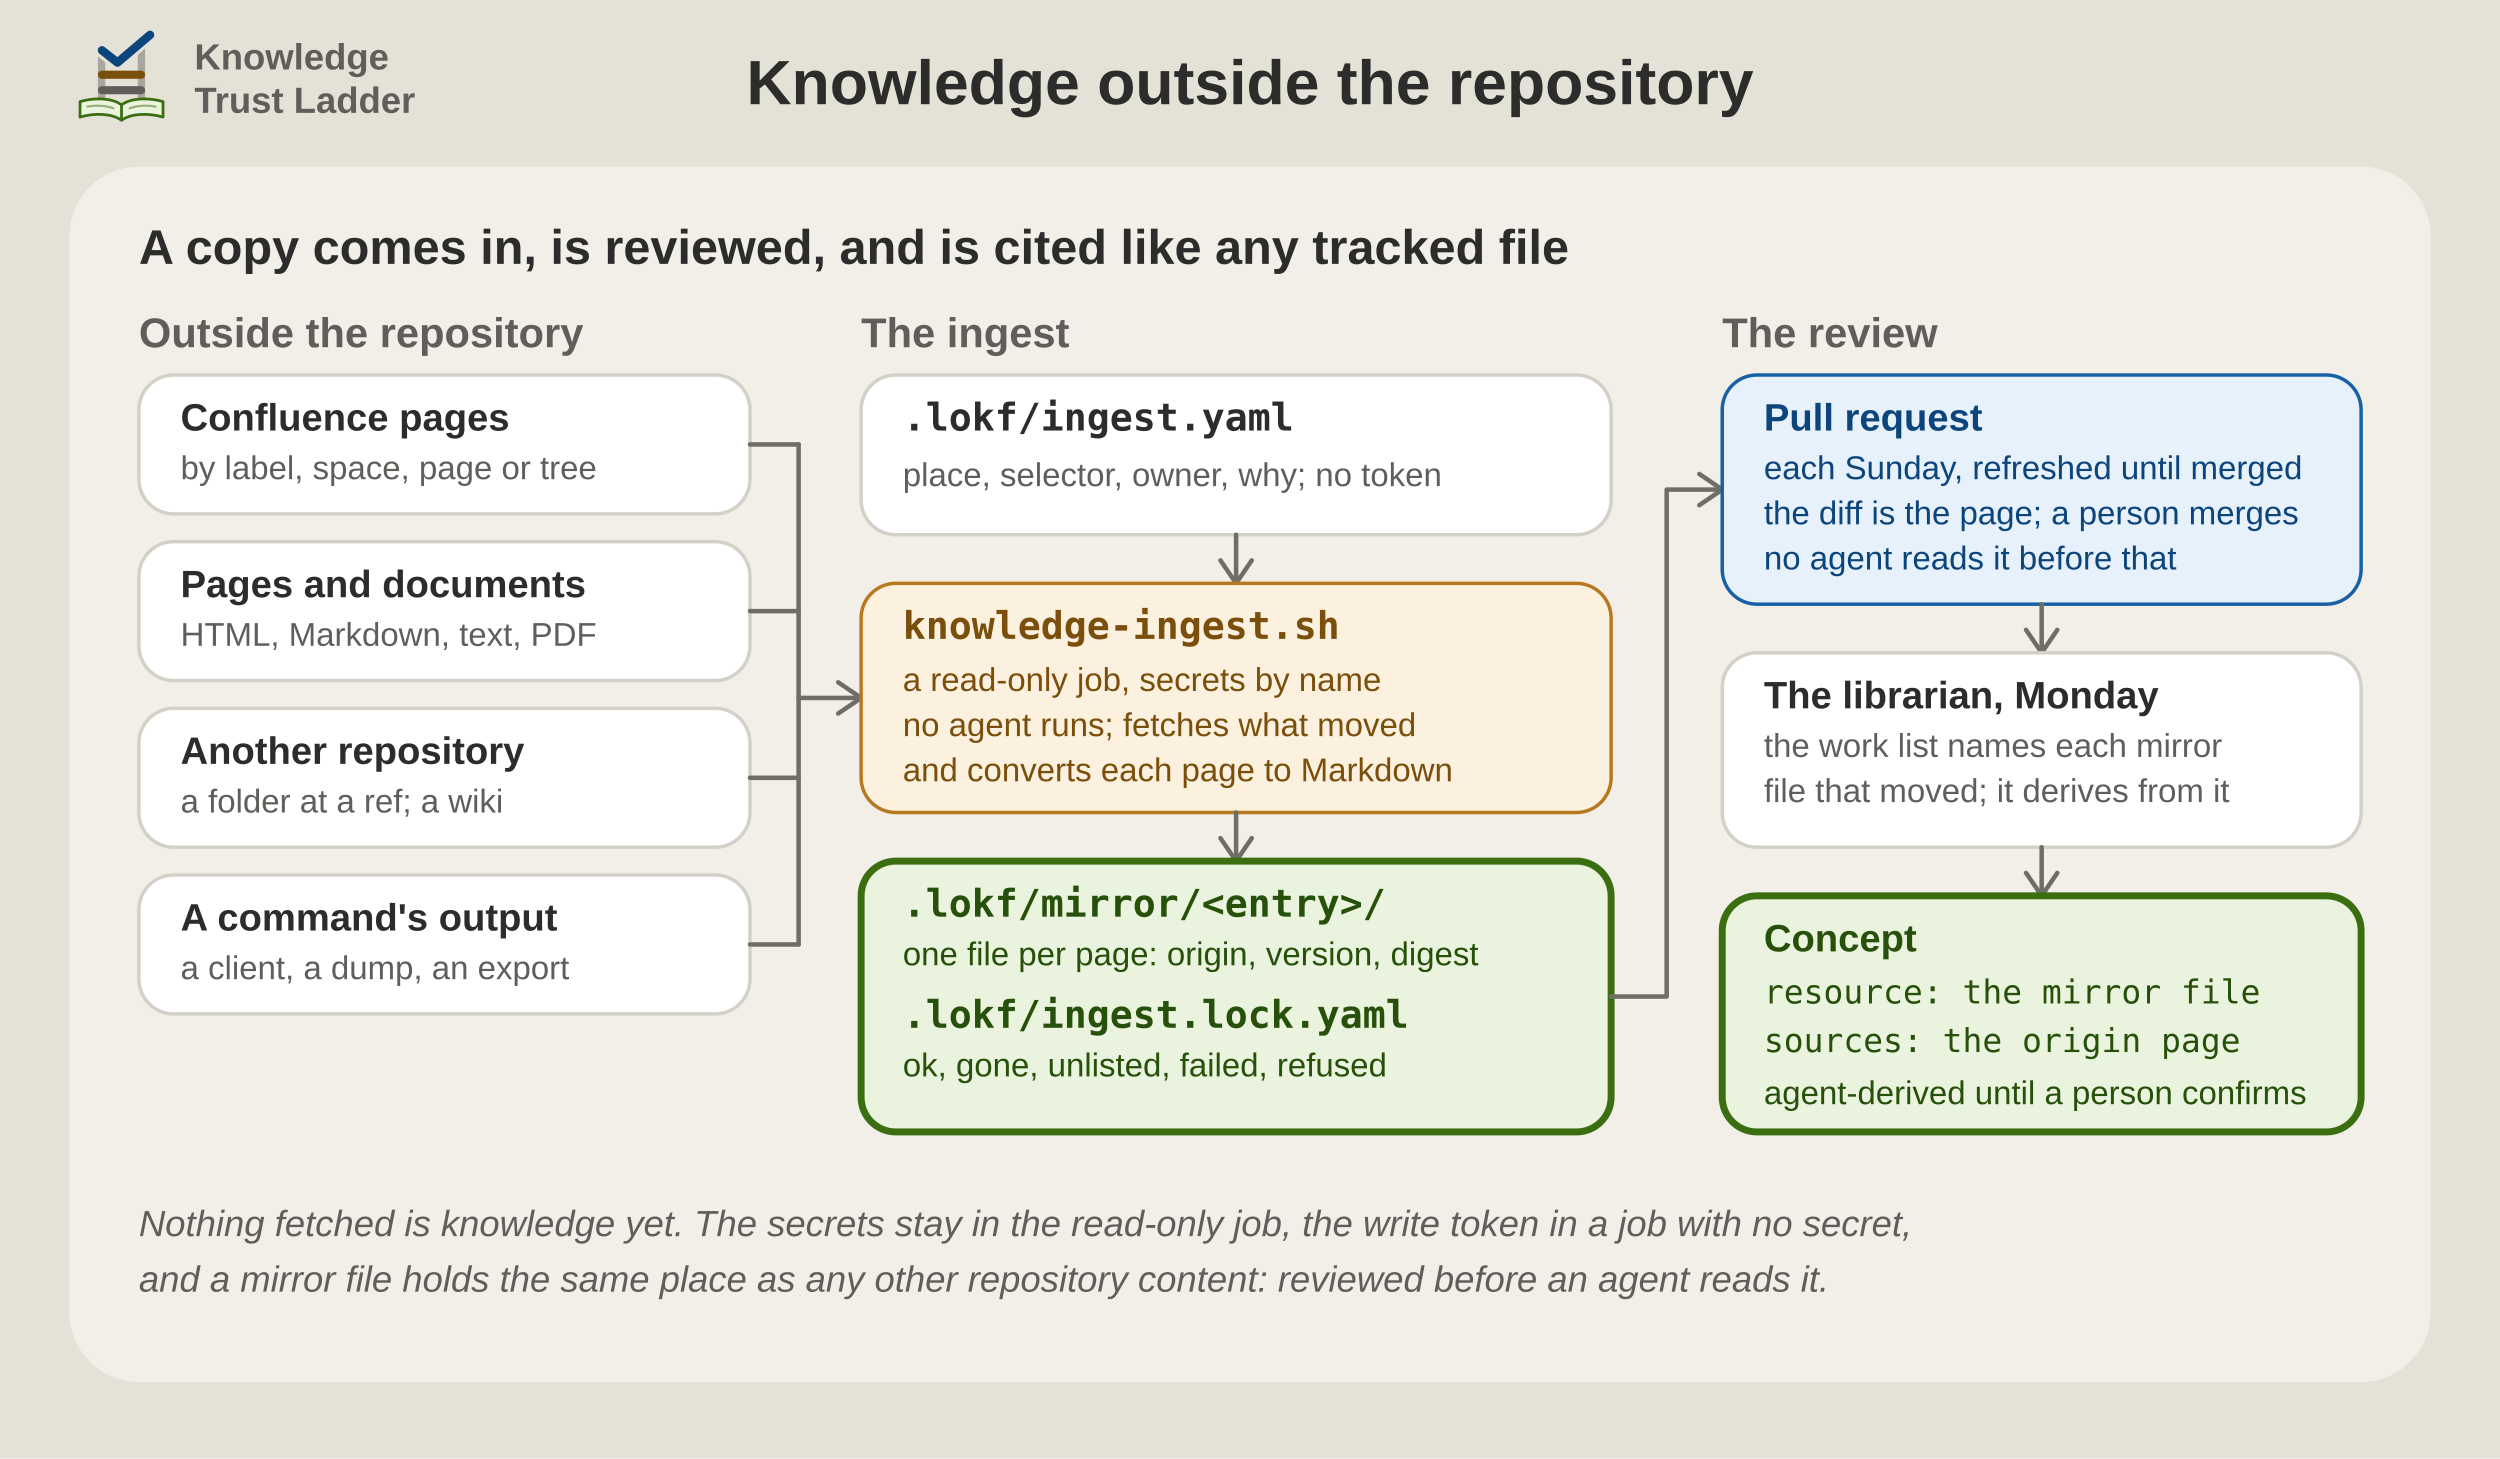
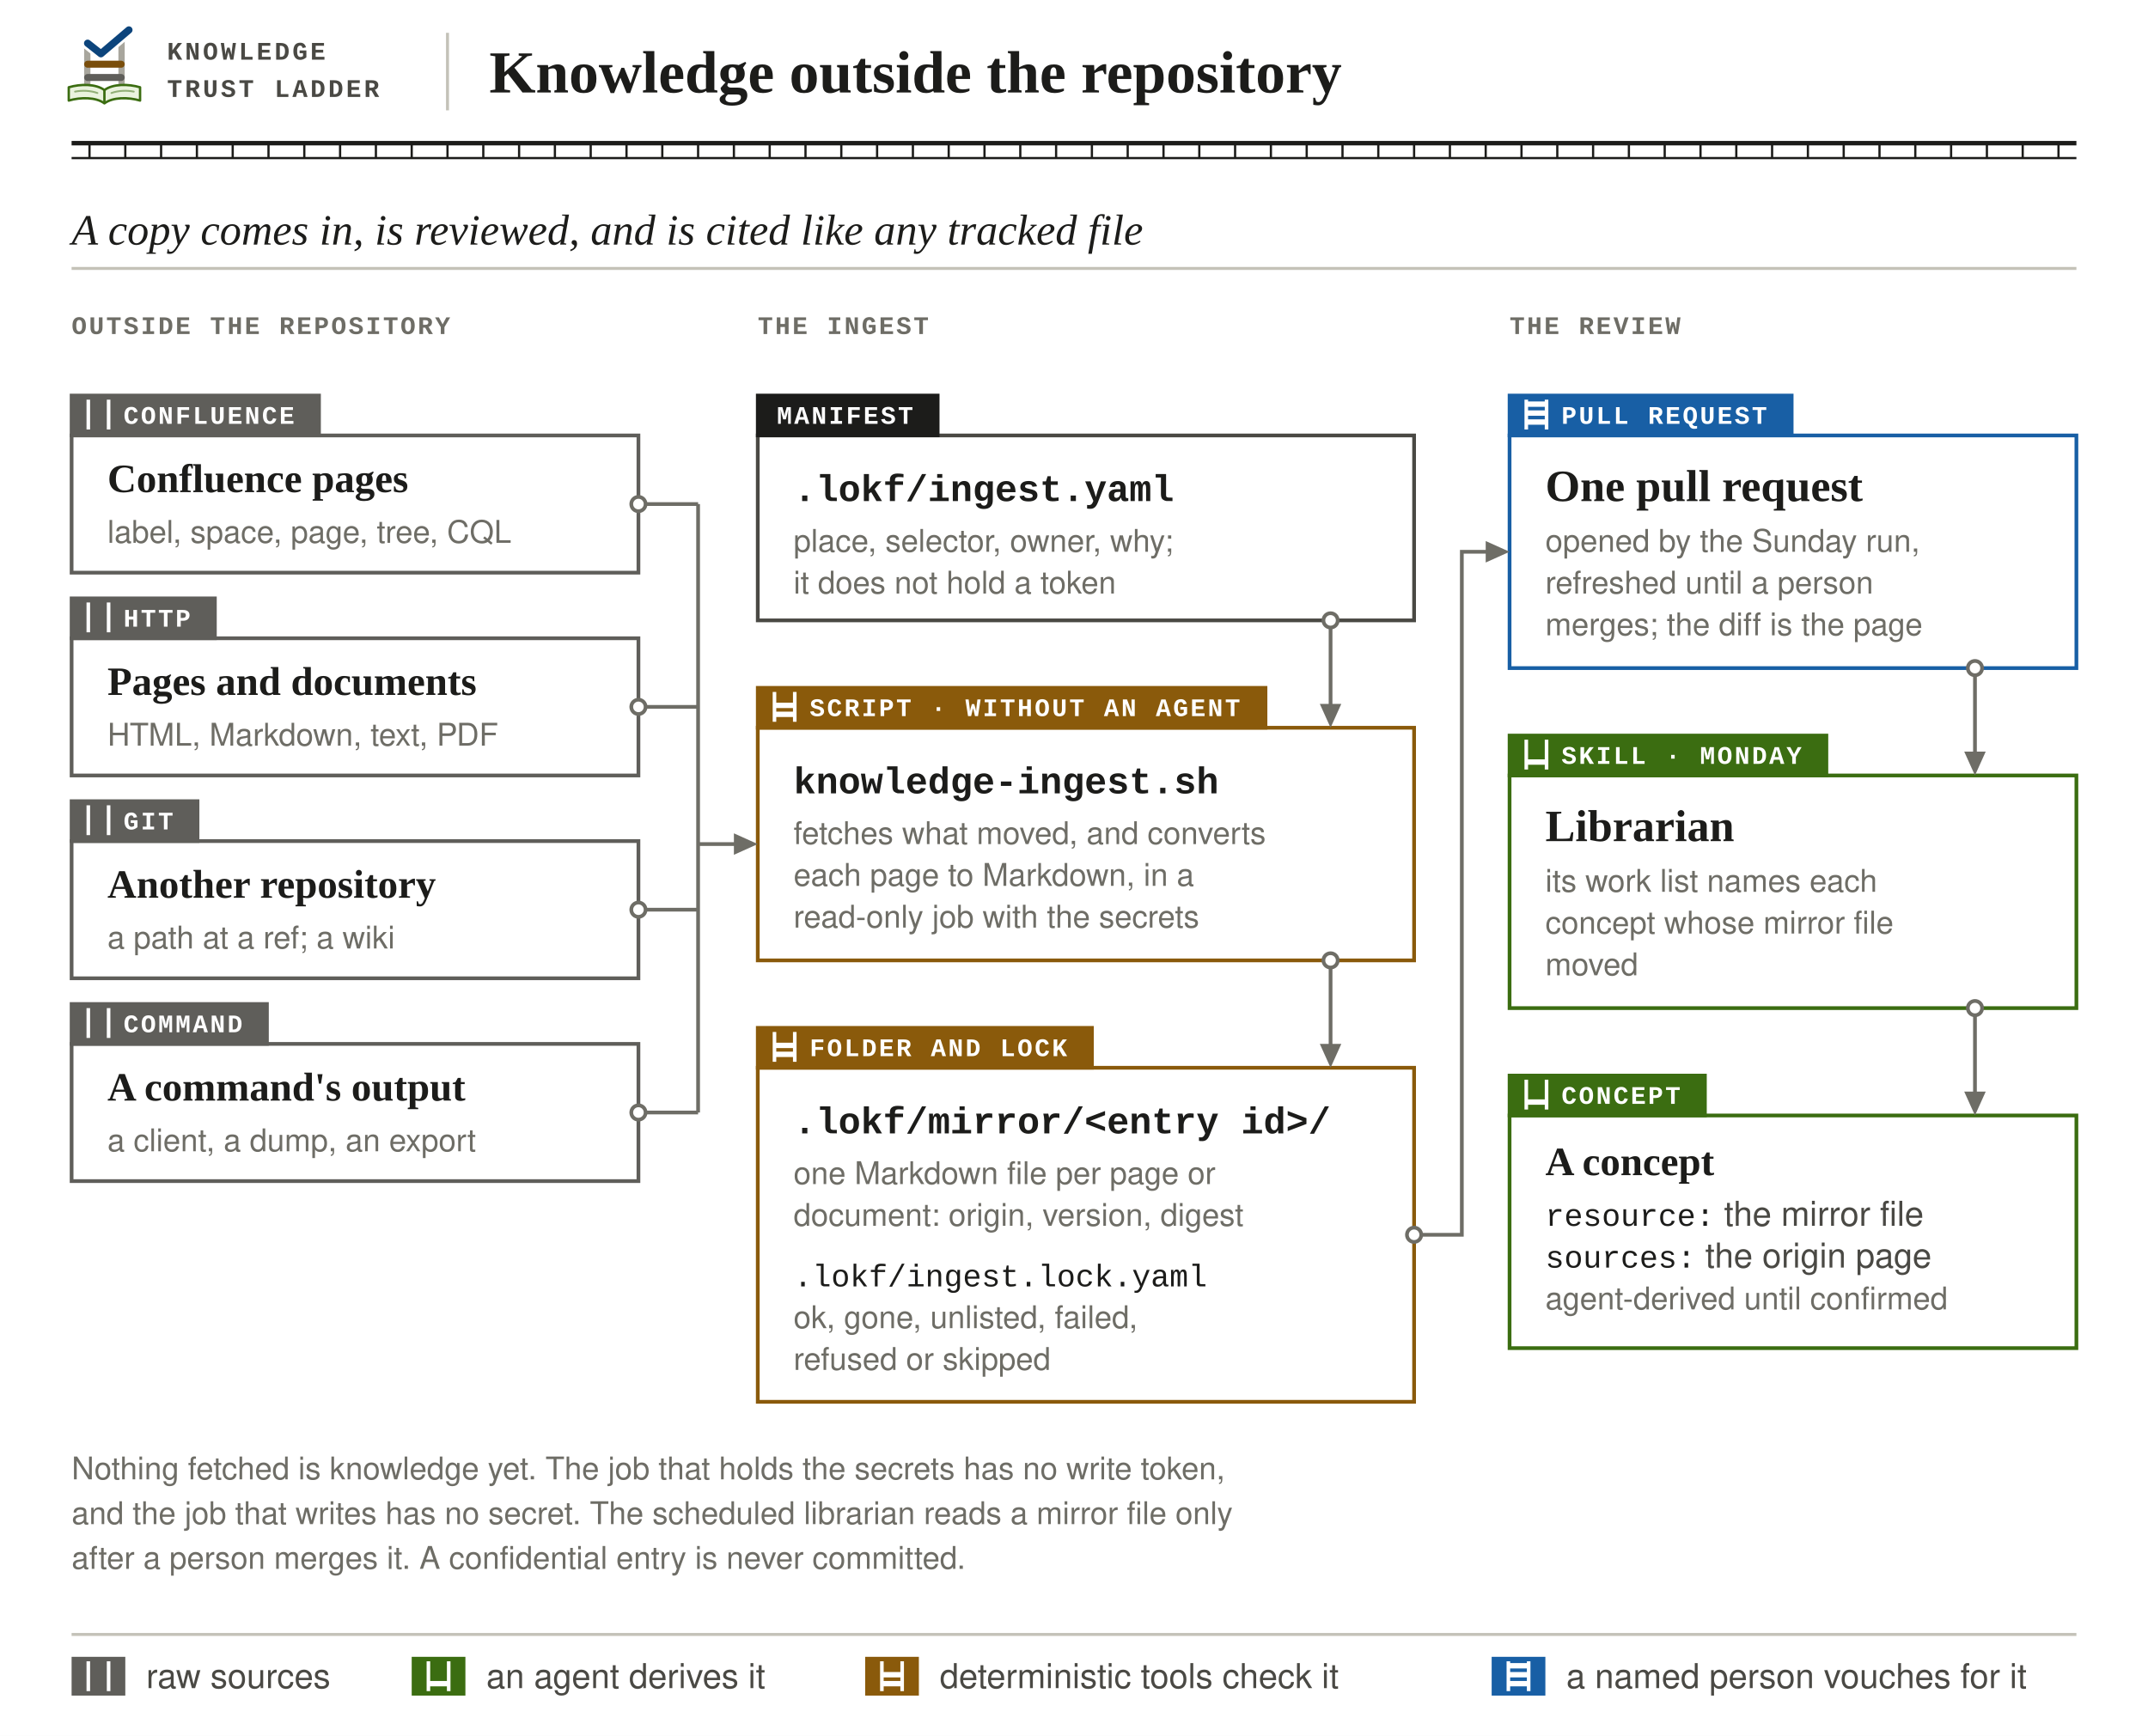
- <svg xmlns="http://www.w3.org/2000/svg" width="720" height="420" viewBox="0 0 720 420" role="img" aria-labelledby="t d">
-   <rect width="720" height="420" fill="#E4E1D7" />
+ <svg xmlns="http://www.w3.org/2000/svg" width="720" height="582" viewBox="0 0 720 582" role="img" aria-labelledby="t d" font-family="'Atkinson Hyperlegible Next', 'Segoe UI', 'Helvetica Neue', Helvetica, Arial, sans-serif">
+   <rect width="720" height="582" fill="#FFFFFF" />
  <g transform="translate(20,7) scale(0.46875)">
    <rect x="17.5" y="12" width="4.5" height="38" rx="2.25" fill="#A8A69D" />
    <rect x="42" y="12" width="4.5" height="38" rx="2.25" fill="#A8A69D" />
    <rect x="17.5" y="38" width="29" height="5" rx="2.5" fill="#5F5E5A" />
    <rect x="17.5" y="28.5" width="29" height="5" rx="2.5" fill="#7A4E0B" />
-     <path d="M20 16 L29.5 23.5 L49.5 6.5" fill="none" stroke="#E4E1D7" stroke-width="9" stroke-linecap="round" stroke-linejoin="round" />
+     <path d="M20 16 L29.5 23.5 L49.5 6.5" fill="none" stroke="#FFFFFF" stroke-width="9" stroke-linecap="round" stroke-linejoin="round" />
    <path d="M20 16 L29.5 23.5 L49.5 6.5" fill="none" stroke="#0C447C" stroke-width="5.2" stroke-linecap="round" stroke-linejoin="round" />
    <path d="M32 49.5 C26 45 15 45 6.5 47.5 v9.5 C15 54.5 26 54.5 32 59 C38 54.5 49 54.5 57.5 57 v-9.5 C49 45 38 45 32 49.5 z" fill="#EAF3DE" stroke="#3B6D11" stroke-width="1.7" stroke-linejoin="round" />
    <line x1="32" y1="49.5" x2="32" y2="59" stroke="#3B6D11" stroke-width="1.7" />
    <path d="M11 50.6 C16 49.6 22 49.8 27 51.6 M37 51.6 C42 49.8 48 49.6 53 50.6" fill="none" stroke="#3B6D11" stroke-opacity=".5" stroke-width="1.3" stroke-linecap="round" />
  </g>
-   <text x="56" y="20" font-family="Arial, sans-serif" font-size="10.5" font-weight="700" fill="#5F5E5A">Knowledge</text>
-   <text x="56" y="32.5" font-family="Arial, sans-serif" font-size="10.5" font-weight="700" fill="#5F5E5A">Trust Ladder</text>
-   <text x="360" y="30" font-family="Arial, sans-serif" font-size="18" font-weight="700" text-anchor="middle" fill="#2C2C2A">Knowledge outside the repository</text>
-   <rect x="20" y="48" width="680" height="350" rx="20" fill="#F1EFE8" />
-   <text x="40" y="76" font-family="Arial, sans-serif" font-size="14" font-weight="700" fill="#2C2C2A">A copy comes in, is reviewed, and is cited like any tracked file</text>
-   <text x="40" y="100" font-family="Arial, sans-serif" font-size="12" font-weight="700" fill="#5F5E5A">Outside the repository</text>
-   <rect x="40" y="108" width="176" height="40" rx="10" fill="#ffffff" stroke="#D3D1C7" stroke-width="1" />
-   <text x="52" y="124" font-family="Arial, sans-serif" font-size="11" font-weight="700" fill="#2C2C2A">Confluence pages</text>
-   <text x="52" y="138" font-family="Arial, sans-serif" font-size="9.5" fill="#5F5E5A">by label, space, page or tree</text>
-   <rect x="40" y="156" width="176" height="40" rx="10" fill="#ffffff" stroke="#D3D1C7" stroke-width="1" />
-   <text x="52" y="172" font-family="Arial, sans-serif" font-size="11" font-weight="700" fill="#2C2C2A">Pages and documents</text>
-   <text x="52" y="186" font-family="Arial, sans-serif" font-size="9.5" fill="#5F5E5A">HTML, Markdown, text, PDF</text>
-   <rect x="40" y="204" width="176" height="40" rx="10" fill="#ffffff" stroke="#D3D1C7" stroke-width="1" />
-   <text x="52" y="220" font-family="Arial, sans-serif" font-size="11" font-weight="700" fill="#2C2C2A">Another repository</text>
-   <text x="52" y="234" font-family="Arial, sans-serif" font-size="9.5" fill="#5F5E5A">a folder at a ref; a wiki</text>
-   <rect x="40" y="252" width="176" height="40" rx="10" fill="#ffffff" stroke="#D3D1C7" stroke-width="1" />
-   <text x="52" y="268" font-family="Arial, sans-serif" font-size="11" font-weight="700" fill="#2C2C2A">A command's output</text>
-   <text x="52" y="282" font-family="Arial, sans-serif" font-size="9.5" fill="#5F5E5A">a client, a dump, an export</text>
-   <line x1="230" y1="128" x2="230" y2="272" stroke="#6E6D66" stroke-width="1.3" stroke-linecap="round" />
-   <line x1="216" y1="128" x2="230" y2="128" stroke="#6E6D66" stroke-width="1.3" stroke-linecap="round" />
-   <line x1="216" y1="176" x2="230" y2="176" stroke="#6E6D66" stroke-width="1.3" stroke-linecap="round" />
-   <line x1="216" y1="224" x2="230" y2="224" stroke="#6E6D66" stroke-width="1.3" stroke-linecap="round" />
-   <line x1="216" y1="272" x2="230" y2="272" stroke="#6E6D66" stroke-width="1.3" stroke-linecap="round" />
-   <path d="M230 201 L248 201" fill="none" stroke="#6E6D66" stroke-width="1.3" stroke-linecap="round" stroke-linejoin="round" />
-   <path d="M241.4 196.5 L248 201 L241.4 205.5" fill="none" stroke="#6E6D66" stroke-width="1.3" stroke-linecap="round" stroke-linejoin="round" />
-   <text x="248" y="100" font-family="Arial, sans-serif" font-size="12" font-weight="700" fill="#5F5E5A">The ingest</text>
-   <rect x="248" y="108" width="216" height="46" rx="10" fill="#ffffff" stroke="#D3D1C7" stroke-width="1" />
-   <text x="260" y="124" font-family="Menlo, Consolas, monospace" font-size="11" font-weight="700" fill="#2C2C2A">.lokf/ingest.yaml</text>
-   <text x="260" y="140" font-family="Arial, sans-serif" font-size="9.5" fill="#5F5E5A">place, selector, owner, why; no token</text>
-   <path d="M356 154 L356 168" fill="none" stroke="#6E6D66" stroke-width="1.3" stroke-linecap="round" stroke-linejoin="round" />
-   <path d="M351.5 161.4 L356 168 L360.5 161.4" fill="none" stroke="#6E6D66" stroke-width="1.3" stroke-linecap="round" stroke-linejoin="round" />
-   <rect x="248" y="168" width="216" height="66" rx="10" fill="#FBF1DE" stroke="#B7791F" stroke-width="1" />
-   <text x="260" y="184" font-family="Menlo, Consolas, monospace" font-size="11" font-weight="700" fill="#7A4E0B">knowledge-ingest.sh</text>
-   <text x="260" y="199" font-family="Arial, sans-serif" font-size="9.5" fill="#7A4E0B">a read-only job, secrets by name</text>
-   <text x="260" y="212" font-family="Arial, sans-serif" font-size="9.5" fill="#7A4E0B">no agent runs; fetches what moved</text>
-   <text x="260" y="225" font-family="Arial, sans-serif" font-size="9.5" fill="#7A4E0B">and converts each page to Markdown</text>
-   <path d="M356 234 L356 248" fill="none" stroke="#6E6D66" stroke-width="1.3" stroke-linecap="round" stroke-linejoin="round" />
-   <path d="M351.5 241.4 L356 248 L360.5 241.4" fill="none" stroke="#6E6D66" stroke-width="1.3" stroke-linecap="round" stroke-linejoin="round" />
-   <rect x="248" y="248" width="216" height="78" rx="10" fill="#EAF3DE" stroke="#3B6D11" stroke-width="2" />
-   <text x="260" y="264" font-family="Menlo, Consolas, monospace" font-size="11" font-weight="700" fill="#27500A">.lokf/mirror/&lt;entry&gt;/</text>
-   <text x="260" y="278" font-family="Arial, sans-serif" font-size="9.5" fill="#27500A">one file per page: origin, version, digest</text>
-   <text x="260" y="296" font-family="Menlo, Consolas, monospace" font-size="11" font-weight="700" fill="#27500A">.lokf/ingest.lock.yaml</text>
-   <text x="260" y="310" font-family="Arial, sans-serif" font-size="9.5" fill="#27500A">ok, gone, unlisted, failed, refused</text>
-   <path d="M464 287 L480 287 L480 141 L496 141" fill="none" stroke="#6E6D66" stroke-width="1.3" stroke-linecap="round" stroke-linejoin="round" />
-   <path d="M489.4 136.5 L496 141 L489.4 145.5" fill="none" stroke="#6E6D66" stroke-width="1.3" stroke-linecap="round" stroke-linejoin="round" />
-   <text x="496" y="100" font-family="Arial, sans-serif" font-size="12" font-weight="700" fill="#5F5E5A">The review</text>
-   <rect x="496" y="108" width="184" height="66" rx="10" fill="#E6F1FB" stroke="#185FA5" stroke-width="1" />
-   <text x="508" y="124" font-family="Arial, sans-serif" font-size="11" font-weight="700" fill="#0C447C">Pull request</text>
-   <text x="508" y="138" font-family="Arial, sans-serif" font-size="9.5" fill="#0C447C">each Sunday, refreshed until merged</text>
-   <text x="508" y="151" font-family="Arial, sans-serif" font-size="9.5" fill="#0C447C">the diff is the page; a person merges</text>
-   <text x="508" y="164" font-family="Arial, sans-serif" font-size="9.5" fill="#0C447C">no agent reads it before that</text>
-   <path d="M588 174 L588 188" fill="none" stroke="#6E6D66" stroke-width="1.3" stroke-linecap="round" stroke-linejoin="round" />
-   <path d="M583.5 181.4 L588 188 L592.5 181.4" fill="none" stroke="#6E6D66" stroke-width="1.3" stroke-linecap="round" stroke-linejoin="round" />
-   <rect x="496" y="188" width="184" height="56" rx="10" fill="#ffffff" stroke="#D3D1C7" stroke-width="1" />
-   <text x="508" y="204" font-family="Arial, sans-serif" font-size="11" font-weight="700" fill="#2C2C2A">The librarian, Monday</text>
-   <text x="508" y="218" font-family="Arial, sans-serif" font-size="9.5" fill="#5F5E5A">the work list names each mirror</text>
-   <text x="508" y="231" font-family="Arial, sans-serif" font-size="9.5" fill="#5F5E5A">file that moved; it derives from it</text>
-   <path d="M588 244 L588 258" fill="none" stroke="#6E6D66" stroke-width="1.3" stroke-linecap="round" stroke-linejoin="round" />
-   <path d="M583.5 251.4 L588 258 L592.5 251.4" fill="none" stroke="#6E6D66" stroke-width="1.3" stroke-linecap="round" stroke-linejoin="round" />
-   <rect x="496" y="258" width="184" height="68" rx="10" fill="#EAF3DE" stroke="#3B6D11" stroke-width="2" />
-   <text x="508" y="274" font-family="Arial, sans-serif" font-size="11" font-weight="700" fill="#27500A">Concept</text>
-   <text x="508" y="289" font-family="Menlo, Consolas, monospace" font-size="9.5" fill="#27500A">resource: the mirror file</text>
-   <text x="508" y="303" font-family="Menlo, Consolas, monospace" font-size="9.5" fill="#27500A">sources: the origin page</text>
-   <text x="508" y="318" font-family="Arial, sans-serif" font-size="9.5" fill="#27500A">agent-derived until a person confirms</text>
-   <text x="40" y="356" font-family="Arial, sans-serif" font-size="10.5" font-style="italic" fill="#5F5E5A">Nothing fetched is knowledge yet. The secrets stay in the read-only job, the write token in a job with no secret,</text>
-   <text x="40" y="372" font-family="Arial, sans-serif" font-size="10.5" font-style="italic" fill="#5F5E5A">and a mirror file holds the same place as any other repository content: reviewed before an agent reads it.</text>
+   <text x="56" y="20" font-family="ui-monospace, 'SF Mono', Menlo, Consolas, 'Liberation Mono', monospace" font-size="8.5" font-weight="700" letter-spacing="0.9" fill="#4A4944">KNOWLEDGE</text>
+   <text x="56" y="32.5" font-family="ui-monospace, 'SF Mono', Menlo, Consolas, 'Liberation Mono', monospace" font-size="8.5" font-weight="700" letter-spacing="0.9" fill="#4A4944">TRUST LADDER</text>
+   <line x1="150" y1="11" x2="150" y2="37" stroke="#C4C2B8" stroke-width="1" />
+   <text x="164" y="31" font-family="'Source Serif 4', Georgia, 'Times New Roman', serif" font-size="20" font-weight="700" fill="#1C1C1A">Knowledge outside the repository</text>
+   <line x1="24" y1="48" x2="696" y2="48" stroke="#1C1C1A" stroke-width="1.5" />
+   <line x1="24" y1="53" x2="696" y2="53" stroke="#1C1C1A" stroke-width="0.75" />
+   <path d="M30 48 v5 M42 48 v5 M54 48 v5 M66 48 v5 M78 48 v5 M90 48 v5 M102 48 v5 M114 48 v5 M126 48 v5 M138 48 v5 M150 48 v5 M162 48 v5 M174 48 v5 M186 48 v5 M198 48 v5 M210 48 v5 M222 48 v5 M234 48 v5 M246 48 v5 M258 48 v5 M270 48 v5 M282 48 v5 M294 48 v5 M306 48 v5 M318 48 v5 M330 48 v5 M342 48 v5 M354 48 v5 M366 48 v5 M378 48 v5 M390 48 v5 M402 48 v5 M414 48 v5 M426 48 v5 M438 48 v5 M450 48 v5 M462 48 v5 M474 48 v5 M486 48 v5 M498 48 v5 M510 48 v5 M522 48 v5 M534 48 v5 M546 48 v5 M558 48 v5 M570 48 v5 M582 48 v5 M594 48 v5 M606 48 v5 M618 48 v5 M630 48 v5 M642 48 v5 M654 48 v5 M666 48 v5 M678 48 v5 M690 48 v5" stroke="#1C1C1A" stroke-width="0.75" fill="none" />
+   <text x="24" y="82" font-family="'Source Serif 4', Georgia, 'Times New Roman', serif" font-size="14.5" font-style="italic" fill="#1C1C1A">A copy comes in, is reviewed, and is cited like any tracked file</text>
+   <line x1="24" y1="90" x2="696" y2="90" stroke="#C4C2B8" stroke-width="1" />
+   <text x="24" y="112" font-family="ui-monospace, 'SF Mono', Menlo, Consolas, 'Liberation Mono', monospace" font-size="8.5" font-weight="700" letter-spacing="0.7" fill="#6E6D66">OUTSIDE THE REPOSITORY</text>
+   <text x="254" y="112" font-family="ui-monospace, 'SF Mono', Menlo, Consolas, 'Liberation Mono', monospace" font-size="8.5" font-weight="700" letter-spacing="0.7" fill="#6E6D66">THE INGEST</text>
+   <text x="506" y="112" font-family="ui-monospace, 'SF Mono', Menlo, Consolas, 'Liberation Mono', monospace" font-size="8.5" font-weight="700" letter-spacing="0.7" fill="#6E6D66">THE REVIEW</text>
+   <rect x="24" y="146" width="190" height="46" fill="#FFFFFF" stroke="#5F5E5A" stroke-width="1.25" />
+   <rect x="23.38" y="132" width="84.17" height="14.6" fill="#5F5E5A" />
+   <path d="M29.6 134 v10 M36.4 134 v10" stroke="#FFFFFF" stroke-width="1.2" fill="none" />
+   <text x="41.4" y="142.1" font-family="ui-monospace, 'SF Mono', Menlo, Consolas, 'Liberation Mono', monospace" font-size="8.5" font-weight="700" letter-spacing="0.7" fill="#FFFFFF">CONFLUENCE</text>
+   <text x="36" y="165" font-family="'Source Serif 4', Georgia, 'Times New Roman', serif" font-size="13.5" font-weight="700" fill="#1C1C1A">Confluence pages</text>
+   <text x="36" y="182" font-size="10.5" fill="#6E6D66">label, space, page, tree, CQL</text>
+   <rect x="24" y="214" width="190" height="46" fill="#FFFFFF" stroke="#5F5E5A" stroke-width="1.25" />
+   <rect x="23.38" y="200" width="49.27" height="14.6" fill="#5F5E5A" />
+   <path d="M29.6 202 v10 M36.4 202 v10" stroke="#FFFFFF" stroke-width="1.2" fill="none" />
+   <text x="41.4" y="210.1" font-family="ui-monospace, 'SF Mono', Menlo, Consolas, 'Liberation Mono', monospace" font-size="8.5" font-weight="700" letter-spacing="0.7" fill="#FFFFFF">HTTP</text>
+   <text x="36" y="233" font-family="'Source Serif 4', Georgia, 'Times New Roman', serif" font-size="13.5" font-weight="700" fill="#1C1C1A">Pages and documents</text>
+   <text x="36" y="250" font-size="10.5" fill="#6E6D66">HTML, Markdown, text, PDF</text>
+   <rect x="24" y="282" width="190" height="46" fill="#FFFFFF" stroke="#5F5E5A" stroke-width="1.25" />
+   <rect x="23.38" y="268" width="43.45" height="14.6" fill="#5F5E5A" />
+   <path d="M29.6 270 v10 M36.4 270 v10" stroke="#FFFFFF" stroke-width="1.2" fill="none" />
+   <text x="41.4" y="278.1" font-family="ui-monospace, 'SF Mono', Menlo, Consolas, 'Liberation Mono', monospace" font-size="8.5" font-weight="700" letter-spacing="0.7" fill="#FFFFFF">GIT</text>
+   <text x="36" y="301" font-family="'Source Serif 4', Georgia, 'Times New Roman', serif" font-size="13.5" font-weight="700" fill="#1C1C1A">Another repository</text>
+   <text x="36" y="318" font-size="10.5" fill="#6E6D66">a path at a ref; a wiki</text>
+   <rect x="24" y="350" width="190" height="46" fill="#FFFFFF" stroke="#5F5E5A" stroke-width="1.25" />
+   <rect x="23.38" y="336" width="66.72" height="14.6" fill="#5F5E5A" />
+   <path d="M29.6 338 v10 M36.4 338 v10" stroke="#FFFFFF" stroke-width="1.2" fill="none" />
+   <text x="41.4" y="346.1" font-family="ui-monospace, 'SF Mono', Menlo, Consolas, 'Liberation Mono', monospace" font-size="8.5" font-weight="700" letter-spacing="0.7" fill="#FFFFFF">COMMAND</text>
+   <text x="36" y="369" font-family="'Source Serif 4', Georgia, 'Times New Roman', serif" font-size="13.5" font-weight="700" fill="#1C1C1A">A command's output</text>
+   <text x="36" y="386" font-size="10.5" fill="#6E6D66">a client, a dump, an export</text>
+   <path d="M214 169 L234 169" fill="none" stroke="#6E6D66" stroke-width="1.25" />
+   <circle cx="214" cy="169" r="2.4" fill="#FFFFFF" stroke="#6E6D66" stroke-width="1.25" />
+   <path d="M214 237 L234 237" fill="none" stroke="#6E6D66" stroke-width="1.25" />
+   <circle cx="214" cy="237" r="2.4" fill="#FFFFFF" stroke="#6E6D66" stroke-width="1.25" />
+   <path d="M214 305 L234 305" fill="none" stroke="#6E6D66" stroke-width="1.25" />
+   <circle cx="214" cy="305" r="2.4" fill="#FFFFFF" stroke="#6E6D66" stroke-width="1.25" />
+   <path d="M214 373 L234 373" fill="none" stroke="#6E6D66" stroke-width="1.25" />
+   <circle cx="214" cy="373" r="2.4" fill="#FFFFFF" stroke="#6E6D66" stroke-width="1.25" />
+   <line x1="234" y1="169" x2="234" y2="373" stroke="#6E6D66" stroke-width="1.25" />
+   <rect x="254" y="146" width="220" height="62" fill="#FFFFFF" stroke="#4A4944" stroke-width="1.25" />
+   <rect x="253.38" y="132" width="61.54" height="14.6" fill="#1C1C1A" />
+   <text x="260.4" y="142.1" font-family="ui-monospace, 'SF Mono', Menlo, Consolas, 'Liberation Mono', monospace" font-size="8.5" font-weight="700" letter-spacing="0.7" fill="#FFFFFF">MANIFEST</text>
+   <text x="266" y="168" font-family="'Source Serif 4', Georgia, 'Times New Roman', serif" font-size="15" font-weight="700" fill="#1C1C1A">
+     <tspan font-family="ui-monospace, 'SF Mono', Menlo, Consolas, 'Liberation Mono', monospace" font-size="12.5" font-weight="700" font-style="normal" fill="#1C1C1A">.lokf/ingest.yaml</tspan>
+   </text>
+   <text x="266" y="185" font-size="10.5" fill="#6E6D66">place, selector, owner, why;</text>
+   <text x="266" y="199" font-size="10.5" fill="#6E6D66">it does not hold a token</text>
+   <rect x="254" y="244" width="220" height="78" fill="#FFFFFF" stroke="#8A5A0B" stroke-width="1.25" />
+   <rect x="253.38" y="230" width="171.43" height="14.6" fill="#8A5A0B" />
+   <path d="M259.6 232 v10 M266.4 232 v10" stroke="#FFFFFF" stroke-width="1.2" fill="none" />
+   <rect x="259.6" y="238.6" width="6.8" height="1.8" fill="#FFFFFF" />
+   <rect x="259.6" y="235.6" width="6.8" height="1.8" fill="#FFFFFF" />
+   <text x="271.4" y="240.1" font-family="ui-monospace, 'SF Mono', Menlo, Consolas, 'Liberation Mono', monospace" font-size="8.5" font-weight="700" letter-spacing="0.7" fill="#FFFFFF">SCRIPT · WITHOUT AN AGENT</text>
+   <text x="266" y="266" font-family="'Source Serif 4', Georgia, 'Times New Roman', serif" font-size="15" font-weight="700" fill="#1C1C1A">
+     <tspan font-family="ui-monospace, 'SF Mono', Menlo, Consolas, 'Liberation Mono', monospace" font-size="12.5" font-weight="700" font-style="normal" fill="#1C1C1A">knowledge-ingest.sh</tspan>
+   </text>
+   <text x="266" y="283" font-size="10.5" fill="#6E6D66">fetches what moved, and converts</text>
+   <text x="266" y="297" font-size="10.5" fill="#6E6D66">each page to Markdown, in a</text>
+   <text x="266" y="311" font-size="10.5" fill="#6E6D66">read-only job with the secrets</text>
+   <path d="M234 283 L249 283" fill="none" stroke="#6E6D66" stroke-width="1.25" />
+   <path d="M254 283 L246 286.6 L246 279.4 Z" fill="#6E6D66" />
+   <path d="M446 208 L446 239" fill="none" stroke="#6E6D66" stroke-width="1.25" />
+   <path d="M446 244 L442.4 236 L449.6 236 Z" fill="#6E6D66" />
+   <circle cx="446" cy="208" r="2.4" fill="#FFFFFF" stroke="#6E6D66" stroke-width="1.25" />
+   <rect x="254" y="358" width="220" height="112" fill="#FFFFFF" stroke="#8A5A0B" stroke-width="1.25" />
+   <rect x="253.38" y="344" width="113.25" height="14.6" fill="#8A5A0B" />
+   <path d="M259.6 346 v10 M266.4 346 v10" stroke="#FFFFFF" stroke-width="1.2" fill="none" />
+   <rect x="259.6" y="352.6" width="6.8" height="1.8" fill="#FFFFFF" />
+   <rect x="259.6" y="349.6" width="6.8" height="1.8" fill="#FFFFFF" />
+   <text x="271.4" y="354.1" font-family="ui-monospace, 'SF Mono', Menlo, Consolas, 'Liberation Mono', monospace" font-size="8.5" font-weight="700" letter-spacing="0.7" fill="#FFFFFF">FOLDER AND LOCK</text>
+   <text x="266" y="380" font-family="'Source Serif 4', Georgia, 'Times New Roman', serif" font-size="15" font-weight="700" fill="#1C1C1A">
+     <tspan font-family="ui-monospace, 'SF Mono', Menlo, Consolas, 'Liberation Mono', monospace" font-size="12.5" font-weight="700" font-style="normal" fill="#1C1C1A">.lokf/mirror/&lt;entry id&gt;/</tspan>
+   </text>
+   <text x="266" y="397" font-size="10.5" fill="#6E6D66">one Markdown file per page or</text>
+   <text x="266" y="411" font-size="10.5" fill="#6E6D66">document: origin, version, digest</text>
+   <text x="266" y="431.3" font-size="11.5" fill="#4A4944">
+     <tspan font-family="ui-monospace, 'SF Mono', Menlo, Consolas, 'Liberation Mono', monospace" font-size="10.5" font-weight="400" font-style="normal" fill="#1C1C1A">.lokf/ingest.lock.yaml</tspan>
+   </text>
+   <text x="266" y="445.3" font-size="10.5" fill="#6E6D66">ok, gone, unlisted, failed,</text>
+   <text x="266" y="459.3" font-size="10.5" fill="#6E6D66">refused or skipped</text>
+   <path d="M446 322 L446 353" fill="none" stroke="#6E6D66" stroke-width="1.25" />
+   <path d="M446 358 L442.4 350 L449.6 350 Z" fill="#6E6D66" />
+   <circle cx="446" cy="322" r="2.4" fill="#FFFFFF" stroke="#6E6D66" stroke-width="1.25" />
+   <rect x="506" y="146" width="190" height="78" fill="#FFFFFF" stroke="#185FA5" stroke-width="1.25" />
+   <rect x="505.38" y="132" width="95.8" height="14.6" fill="#185FA5" />
+   <path d="M511.6 134 v10 M518.4 134 v10" stroke="#FFFFFF" stroke-width="1.2" fill="none" />
+   <rect x="511.6" y="140.6" width="6.8" height="1.8" fill="#FFFFFF" />
+   <rect x="511.6" y="137.6" width="6.8" height="1.8" fill="#FFFFFF" />
+   <rect x="511.6" y="134.6" width="6.8" height="1.8" fill="#FFFFFF" />
+   <text x="523.4" y="142.1" font-family="ui-monospace, 'SF Mono', Menlo, Consolas, 'Liberation Mono', monospace" font-size="8.5" font-weight="700" letter-spacing="0.7" fill="#FFFFFF">PULL REQUEST</text>
+   <text x="518" y="168" font-family="'Source Serif 4', Georgia, 'Times New Roman', serif" font-size="15" font-weight="700" fill="#1C1C1A">One pull request</text>
+   <text x="518" y="185" font-size="10.5" fill="#6E6D66">opened by the Sunday run,</text>
+   <text x="518" y="199" font-size="10.5" fill="#6E6D66">refreshed until a person</text>
+   <text x="518" y="213" font-size="10.5" fill="#6E6D66">merges; the diff is the page</text>
+   <path d="M474 414 L490 414 L490 185 L501 185" fill="none" stroke="#6E6D66" stroke-width="1.25" />
+   <path d="M506 185 L498 188.6 L498 181.4 Z" fill="#6E6D66" />
+   <circle cx="474" cy="414" r="2.4" fill="#FFFFFF" stroke="#6E6D66" stroke-width="1.25" />
+   <rect x="506" y="260" width="190" height="78" fill="#FFFFFF" stroke="#3B6D11" stroke-width="1.25" />
+   <rect x="505.38" y="246" width="107.44" height="14.6" fill="#3B6D11" />
+   <path d="M511.6 248 v10 M518.4 248 v10" stroke="#FFFFFF" stroke-width="1.2" fill="none" />
+   <rect x="511.6" y="254.6" width="6.8" height="1.8" fill="#FFFFFF" />
+   <text x="523.4" y="256.1" font-family="ui-monospace, 'SF Mono', Menlo, Consolas, 'Liberation Mono', monospace" font-size="8.5" font-weight="700" letter-spacing="0.7" fill="#FFFFFF">SKILL · MONDAY</text>
+   <text x="518" y="282" font-family="'Source Serif 4', Georgia, 'Times New Roman', serif" font-size="15" font-weight="700" fill="#1C1C1A">Librarian</text>
+   <text x="518" y="299" font-size="10.5" fill="#6E6D66">its work list names each</text>
+   <text x="518" y="313" font-size="10.5" fill="#6E6D66">concept whose mirror file</text>
+   <text x="518" y="327" font-size="10.5" fill="#6E6D66">moved</text>
+   <path d="M662 224 L662 255" fill="none" stroke="#6E6D66" stroke-width="1.25" />
+   <path d="M662 260 L658.4 252 L665.6 252 Z" fill="#6E6D66" />
+   <circle cx="662" cy="224" r="2.4" fill="#FFFFFF" stroke="#6E6D66" stroke-width="1.25" />
+   <rect x="506" y="374" width="190" height="78" fill="#FFFFFF" stroke="#3B6D11" stroke-width="1.25" />
+   <rect x="505.38" y="360" width="66.72" height="14.6" fill="#3B6D11" />
+   <path d="M511.6 362 v10 M518.4 362 v10" stroke="#FFFFFF" stroke-width="1.2" fill="none" />
+   <rect x="511.6" y="368.6" width="6.8" height="1.8" fill="#FFFFFF" />
+   <text x="523.4" y="370.1" font-family="ui-monospace, 'SF Mono', Menlo, Consolas, 'Liberation Mono', monospace" font-size="8.5" font-weight="700" letter-spacing="0.7" fill="#FFFFFF">CONCEPT</text>
+   <text x="518" y="394" font-family="'Source Serif 4', Georgia, 'Times New Roman', serif" font-size="13.5" font-weight="700" fill="#1C1C1A">A concept</text>
+   <text x="518" y="411" font-size="11.5" fill="#4A4944">
+     <tspan font-family="ui-monospace, 'SF Mono', Menlo, Consolas, 'Liberation Mono', monospace" font-size="10.5" font-weight="400" font-style="normal" fill="#1C1C1A">resource:</tspan> the mirror file</text>
+   <text x="518" y="425" font-size="11.5" fill="#4A4944">
+     <tspan font-family="ui-monospace, 'SF Mono', Menlo, Consolas, 'Liberation Mono', monospace" font-size="10.5" font-weight="400" font-style="normal" fill="#1C1C1A">sources:</tspan> the origin page</text>
+   <text x="518" y="439" font-size="10.5" fill="#6E6D66">agent-derived until confirmed</text>
+   <path d="M662 338 L662 369" fill="none" stroke="#6E6D66" stroke-width="1.25" />
+   <path d="M662 374 L658.4 366 L665.6 366 Z" fill="#6E6D66" />
+   <circle cx="662" cy="338" r="2.4" fill="#FFFFFF" stroke="#6E6D66" stroke-width="1.25" />
+   <text x="24" y="496" font-size="10.5" fill="#6E6D66">Nothing fetched is knowledge yet. The job that holds the secrets has no write token,</text>
+   <text x="24" y="511" font-size="10.5" fill="#6E6D66">and the job that writes has no secret. The scheduled librarian reads a mirror file only</text>
+   <text x="24" y="526" font-size="10.5" fill="#6E6D66">after a person merges it. A confidential entry is never committed.</text>
+   <line x1="24" y1="548" x2="696" y2="548" stroke="#C4C2B8" stroke-width="1" />
+   <rect x="24" y="555.5" width="18" height="13" fill="#5F5E5A" />
+   <path d="M29.6 557 v10 M36.4 557 v10" stroke="#FFFFFF" stroke-width="1.2" fill="none" />
+   <text x="49" y="566" font-size="11.5" fill="#4A4944">raw sources</text>
+   <rect x="138" y="555.5" width="18" height="13" fill="#3B6D11" />
+   <path d="M143.6 557 v10 M150.4 557 v10" stroke="#FFFFFF" stroke-width="1.2" fill="none" />
+   <rect x="143.6" y="563.6" width="6.8" height="1.8" fill="#FFFFFF" />
+   <text x="163" y="566" font-size="11.5" fill="#4A4944">an agent derives it</text>
+   <rect x="290" y="555.5" width="18" height="13" fill="#8A5A0B" />
+   <path d="M295.6 557 v10 M302.4 557 v10" stroke="#FFFFFF" stroke-width="1.2" fill="none" />
+   <rect x="295.6" y="563.6" width="6.8" height="1.8" fill="#FFFFFF" />
+   <rect x="295.6" y="560.6" width="6.8" height="1.8" fill="#FFFFFF" />
+   <text x="315" y="566" font-size="11.5" fill="#4A4944">deterministic tools check it</text>
+   <rect x="500" y="555.5" width="18" height="13" fill="#185FA5" />
+   <path d="M505.6 557 v10 M512.4 557 v10" stroke="#FFFFFF" stroke-width="1.2" fill="none" />
+   <rect x="505.6" y="563.6" width="6.8" height="1.8" fill="#FFFFFF" />
+   <rect x="505.6" y="560.6" width="6.8" height="1.8" fill="#FFFFFF" />
+   <rect x="505.6" y="557.6" width="6.8" height="1.8" fill="#FFFFFF" />
+   <text x="525" y="566" font-size="11.5" fill="#4A4944">a named person vouches for it</text>
</svg>
